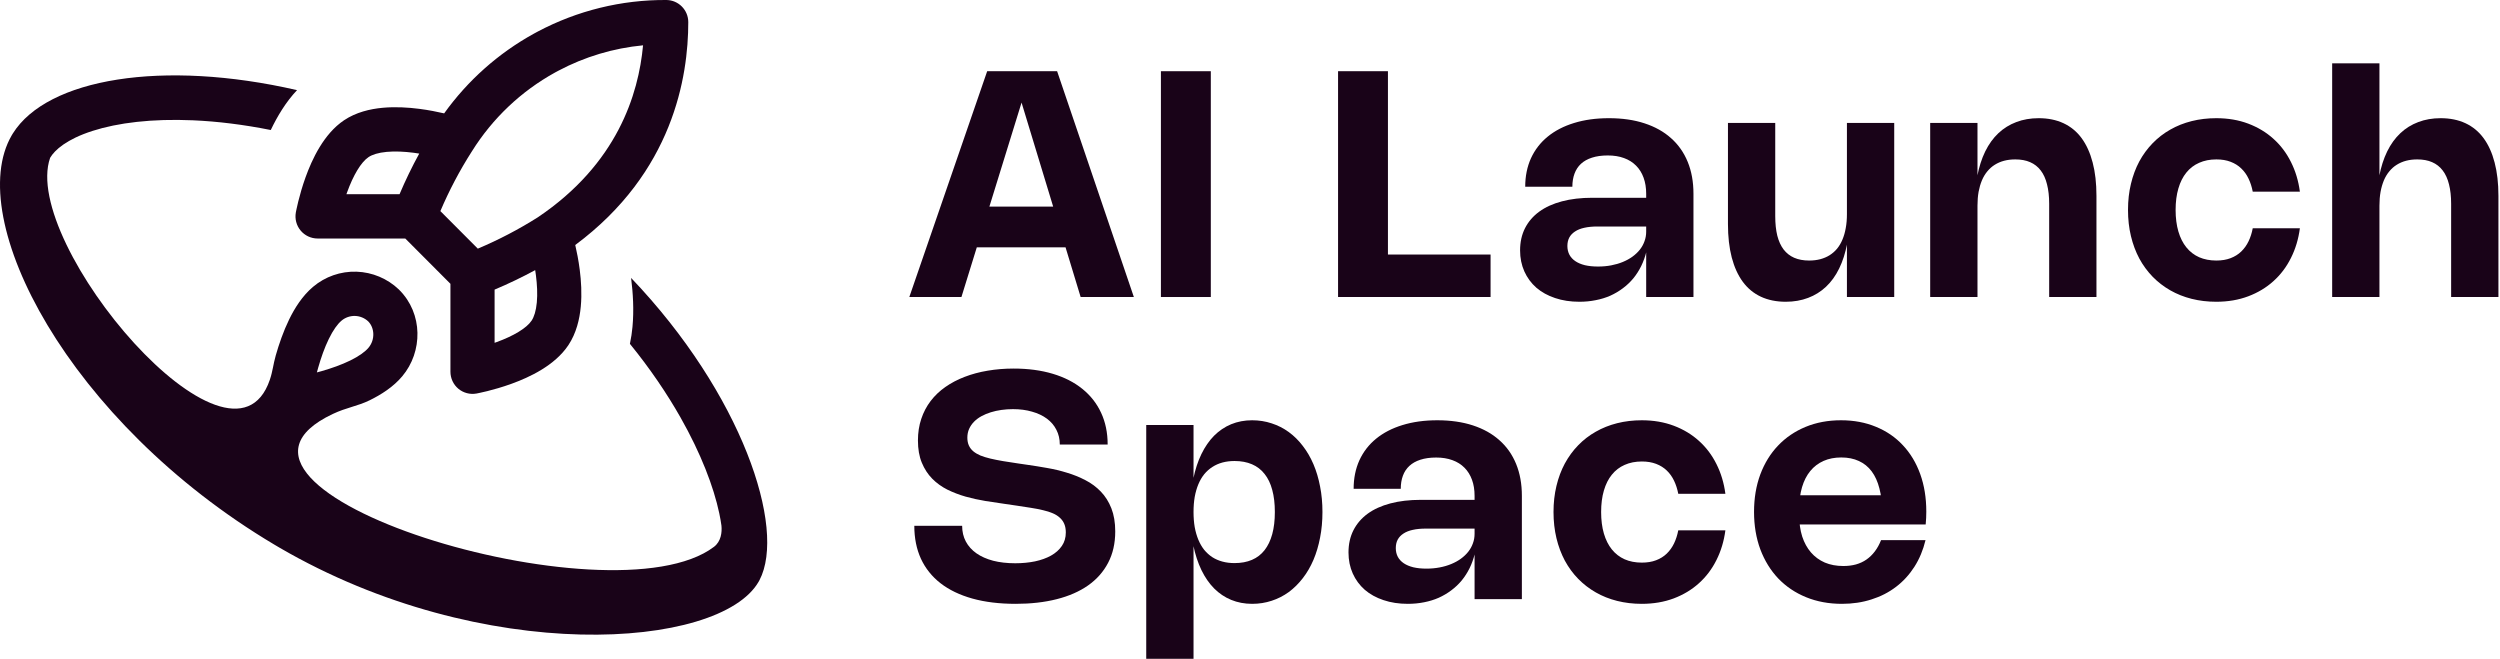
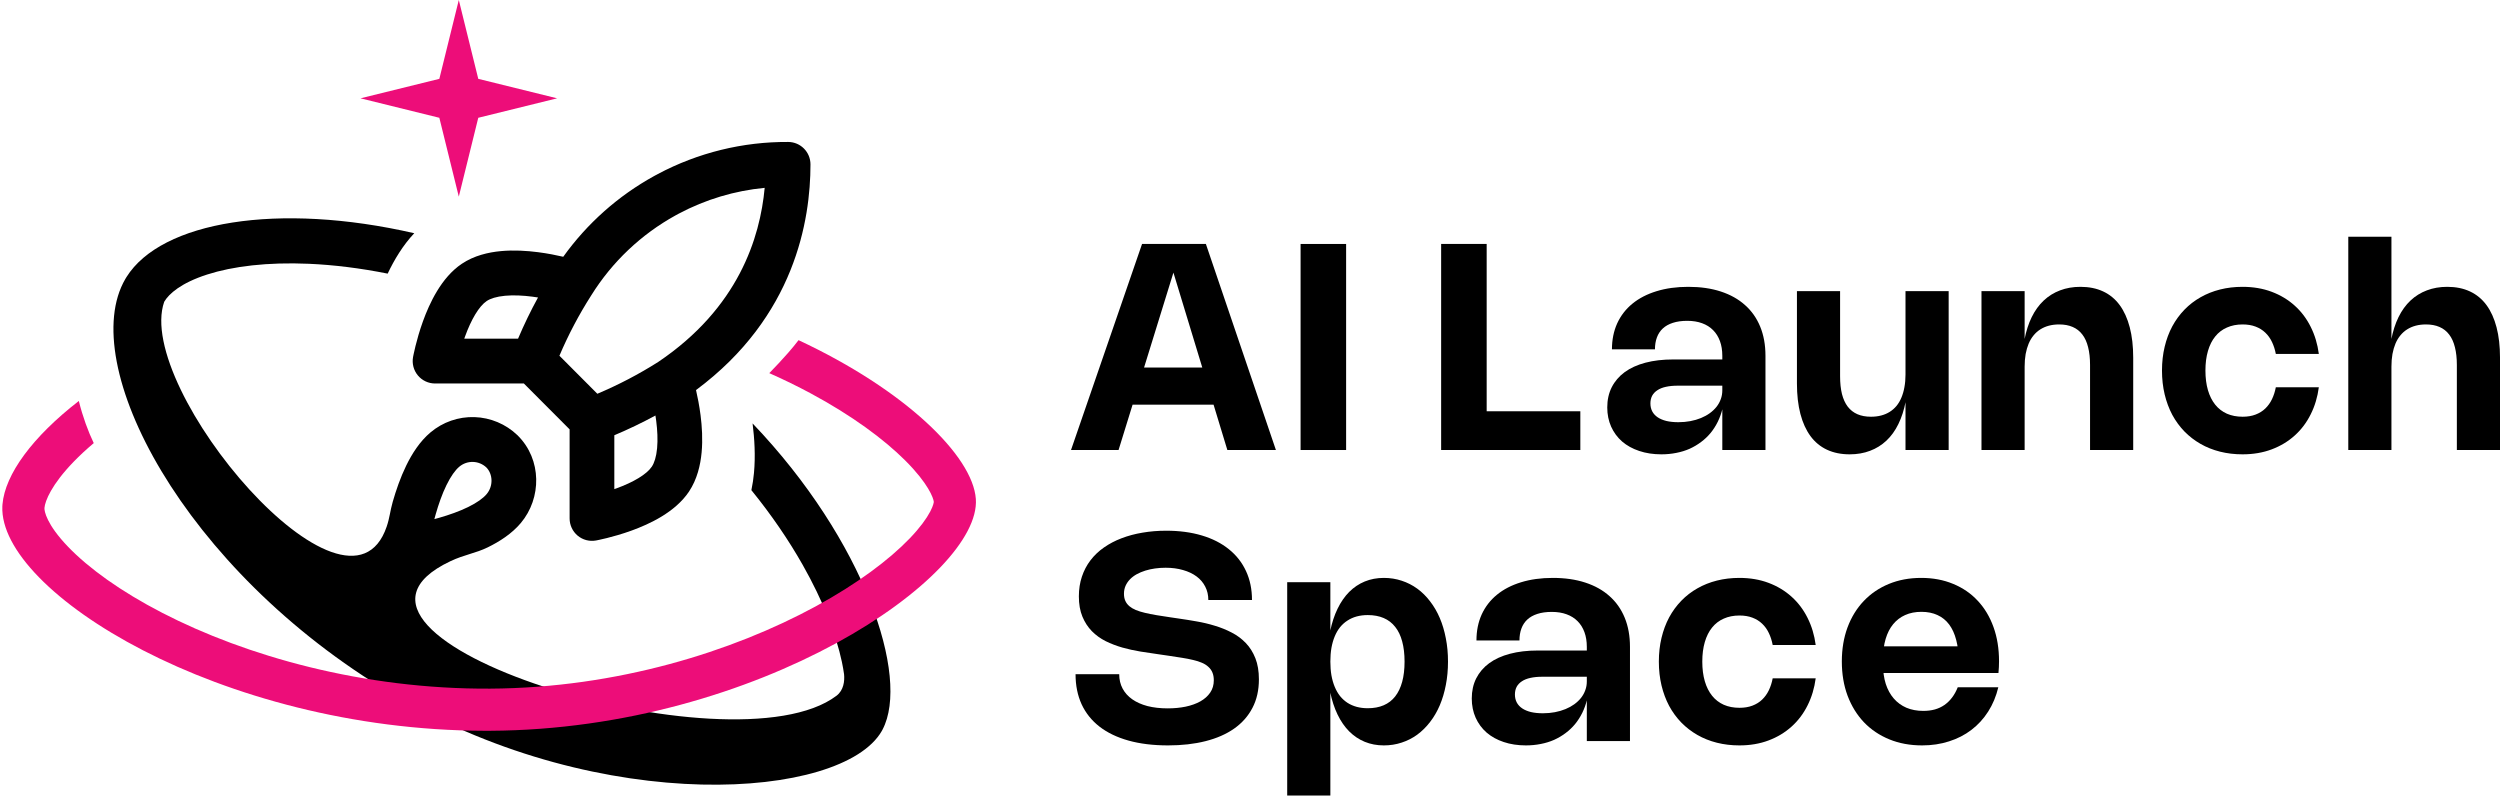
- <svg xmlns="http://www.w3.org/2000/svg" width="148" height="39" viewBox="0 0 148 39" fill="none">
-   <path d="M56.917 17.583H53.832L58.441 4.216H62.581L67.124 17.583H63.974L60.203 5.174H60.754L56.917 17.583ZM56.543 14.643V12.232H64.75V14.643H56.543Z" fill="#190318" />
-   <path d="M71.68 4.216V17.583H68.726V4.216H71.68Z" fill="#190318" />
-   <path d="M79.213 4.216H82.166V15.302L81.942 15.069H88.242V17.583H79.213V4.216Z" fill="#190318" />
-   <path d="M90.293 11.054C90.293 10.431 90.407 9.868 90.634 9.367C90.865 8.865 91.194 8.44 91.621 8.091C92.051 7.739 92.571 7.469 93.182 7.282C93.796 7.092 94.484 6.997 95.248 6.997C96.036 6.997 96.739 7.098 97.355 7.301C97.975 7.503 98.499 7.796 98.926 8.179C99.356 8.56 99.685 9.027 99.912 9.582C100.139 10.136 100.253 10.766 100.253 11.47V17.583H97.454V14.891H97.468C97.393 15.197 97.29 15.483 97.159 15.751C97.028 16.016 96.873 16.259 96.692 16.48C96.511 16.698 96.305 16.893 96.075 17.064C95.847 17.236 95.6 17.382 95.332 17.504C95.064 17.622 94.775 17.711 94.467 17.77C94.159 17.833 93.836 17.864 93.499 17.864C92.973 17.864 92.493 17.791 92.06 17.644C91.63 17.501 91.261 17.297 90.952 17.032C90.647 16.764 90.41 16.443 90.242 16.069C90.074 15.692 89.989 15.276 89.989 14.821C89.989 14.332 90.086 13.896 90.279 13.512C90.475 13.126 90.756 12.799 91.121 12.531C91.488 12.263 91.937 12.059 92.467 11.919C92.996 11.778 93.598 11.708 94.271 11.708H97.524V13.409H94.561C94.271 13.409 94.015 13.434 93.794 13.484C93.576 13.531 93.392 13.604 93.242 13.704C93.093 13.801 92.979 13.921 92.901 14.064C92.826 14.207 92.789 14.374 92.789 14.564C92.789 14.757 92.83 14.93 92.911 15.083C92.992 15.232 93.108 15.358 93.261 15.461C93.414 15.564 93.602 15.644 93.827 15.7C94.054 15.753 94.313 15.779 94.603 15.779C94.877 15.779 95.137 15.756 95.383 15.709C95.629 15.662 95.858 15.595 96.07 15.508C96.282 15.421 96.472 15.316 96.64 15.195C96.812 15.07 96.958 14.932 97.08 14.779C97.201 14.623 97.293 14.457 97.355 14.279C97.421 14.101 97.454 13.913 97.454 13.713V11.47C97.454 11.115 97.402 10.797 97.299 10.516C97.197 10.236 97.049 9.999 96.855 9.806C96.662 9.61 96.424 9.46 96.14 9.357C95.86 9.254 95.54 9.203 95.182 9.203C94.821 9.203 94.507 9.247 94.243 9.334C93.981 9.418 93.764 9.54 93.593 9.698C93.422 9.857 93.294 10.052 93.21 10.283C93.126 10.51 93.084 10.767 93.084 11.054H90.293Z" fill="#190318" />
-   <path d="M109.338 12.685V7.277H112.138V17.583H109.338V14.433L109.352 14.419C109.246 14.977 109.087 15.471 108.876 15.901C108.667 16.328 108.408 16.686 108.1 16.976C107.791 17.265 107.438 17.485 107.039 17.635C106.64 17.787 106.199 17.864 105.716 17.864C105.161 17.864 104.671 17.764 104.244 17.565C103.817 17.365 103.46 17.071 103.173 16.681C102.887 16.292 102.669 15.812 102.519 15.242C102.37 14.668 102.295 14.009 102.295 13.265V7.277H105.094V12.797C105.094 13.237 105.135 13.621 105.216 13.952C105.3 14.279 105.425 14.552 105.59 14.77C105.758 14.988 105.967 15.151 106.216 15.26C106.469 15.369 106.763 15.424 107.1 15.424C107.336 15.424 107.556 15.398 107.759 15.345C107.961 15.291 108.145 15.214 108.31 15.111C108.478 15.005 108.626 14.876 108.754 14.723C108.882 14.567 108.988 14.388 109.072 14.185C109.159 13.98 109.225 13.752 109.268 13.503C109.315 13.254 109.338 12.981 109.338 12.685Z" fill="#190318" />
-   <path d="M117.067 12.176V17.583H114.267V7.277H117.067V10.428L117.053 10.442C117.159 9.884 117.316 9.392 117.525 8.965C117.737 8.535 117.997 8.175 118.305 7.885C118.614 7.595 118.968 7.376 119.366 7.226C119.765 7.073 120.206 6.997 120.689 6.997C121.244 6.997 121.734 7.097 122.161 7.296C122.588 7.496 122.945 7.79 123.232 8.179C123.518 8.569 123.736 9.05 123.886 9.624C124.036 10.194 124.11 10.851 124.11 11.596V17.583H121.311V12.063C121.311 11.624 121.269 11.241 121.184 10.914C121.103 10.583 120.979 10.309 120.811 10.091C120.645 9.873 120.437 9.709 120.184 9.6C119.935 9.491 119.642 9.437 119.306 9.437C119.069 9.437 118.849 9.463 118.647 9.516C118.444 9.569 118.259 9.649 118.09 9.755C117.925 9.857 117.779 9.987 117.651 10.143C117.523 10.295 117.416 10.474 117.329 10.68C117.244 10.883 117.179 11.108 117.132 11.358C117.089 11.607 117.067 11.88 117.067 12.176Z" fill="#190318" />
-   <path d="M128.796 12.428C128.796 12.905 128.851 13.33 128.96 13.704C129.069 14.075 129.226 14.388 129.432 14.643C129.637 14.899 129.89 15.094 130.189 15.228C130.488 15.358 130.828 15.424 131.208 15.424C131.526 15.424 131.806 15.377 132.049 15.284C132.295 15.19 132.506 15.059 132.68 14.891C132.858 14.72 133.003 14.517 133.115 14.284C133.227 14.05 133.31 13.793 133.362 13.512H136.153C136.069 14.151 135.893 14.737 135.625 15.27C135.36 15.803 135.014 16.261 134.587 16.644C134.163 17.027 133.666 17.326 133.096 17.541C132.526 17.756 131.895 17.864 131.203 17.864C130.689 17.864 130.203 17.806 129.745 17.691C129.287 17.576 128.865 17.407 128.478 17.186C128.092 16.965 127.745 16.697 127.436 16.382C127.128 16.064 126.864 15.704 126.646 15.302C126.431 14.897 126.266 14.455 126.151 13.975C126.035 13.492 125.978 12.976 125.978 12.428C125.978 11.88 126.035 11.366 126.151 10.886C126.266 10.403 126.431 9.96 126.646 9.558C126.864 9.156 127.128 8.796 127.436 8.479C127.745 8.161 128.092 7.893 128.478 7.675C128.865 7.453 129.287 7.285 129.745 7.17C130.203 7.055 130.689 6.997 131.203 6.997C131.895 6.997 132.526 7.104 133.096 7.319C133.666 7.535 134.163 7.834 134.587 8.217C135.014 8.6 135.36 9.058 135.625 9.591C135.893 10.124 136.069 10.71 136.153 11.348H133.362C133.31 11.068 133.227 10.811 133.115 10.577C133.003 10.34 132.858 10.138 132.68 9.97C132.506 9.801 132.295 9.67 132.049 9.577C131.806 9.483 131.526 9.437 131.208 9.437C130.828 9.437 130.488 9.504 130.189 9.638C129.89 9.769 129.637 9.962 129.432 10.217C129.226 10.47 129.069 10.783 128.96 11.157C128.851 11.527 128.796 11.951 128.796 12.428Z" fill="#190318" />
-   <path d="M140.863 12.176V17.583H138.064V3.749H140.863V10.428L140.849 10.442C140.955 9.884 141.113 9.392 141.321 8.965C141.533 8.535 141.793 8.175 142.102 7.885C142.41 7.595 142.764 7.376 143.163 7.226C143.562 7.073 144.003 6.997 144.486 6.997C145.04 6.997 145.531 7.097 145.958 7.296C146.385 7.496 146.741 7.79 147.028 8.179C147.315 8.569 147.533 9.05 147.682 9.624C147.832 10.194 147.907 10.851 147.907 11.596V17.583H145.107V12.063C145.107 11.624 145.065 11.241 144.981 10.914C144.9 10.583 144.775 10.309 144.607 10.091C144.442 9.873 144.233 9.709 143.981 9.6C143.731 9.491 143.439 9.437 143.102 9.437C142.865 9.437 142.646 9.463 142.443 9.516C142.241 9.569 142.055 9.649 141.887 9.755C141.722 9.857 141.575 9.987 141.448 10.143C141.32 10.295 141.212 10.474 141.125 10.68C141.041 10.883 140.975 11.108 140.929 11.358C140.885 11.607 140.863 11.88 140.863 12.176Z" fill="#190318" />
-   <path d="M60.006 21.819C60.863 21.819 61.634 21.922 62.32 22.127C63.008 22.333 63.593 22.631 64.073 23.02C64.555 23.407 64.926 23.878 65.185 24.436C65.444 24.991 65.573 25.617 65.573 26.315H62.74C62.74 25.994 62.673 25.704 62.539 25.446C62.409 25.187 62.222 24.968 61.979 24.787C61.736 24.606 61.443 24.467 61.1 24.371C60.76 24.271 60.383 24.221 59.969 24.221C59.735 24.221 59.506 24.237 59.282 24.268C59.06 24.299 58.85 24.346 58.651 24.408C58.451 24.471 58.266 24.548 58.095 24.642C57.926 24.735 57.782 24.845 57.66 24.969C57.538 25.094 57.442 25.235 57.37 25.394C57.302 25.55 57.267 25.722 57.267 25.909C57.267 26.086 57.297 26.24 57.356 26.371C57.415 26.502 57.501 26.616 57.613 26.712C57.728 26.809 57.87 26.893 58.038 26.965C58.207 27.033 58.403 27.094 58.627 27.147C58.852 27.2 59.101 27.25 59.375 27.297C59.65 27.343 59.95 27.39 60.277 27.437L60.819 27.516C61.193 27.569 61.581 27.632 61.983 27.703C62.385 27.772 62.778 27.865 63.161 27.984C63.547 28.099 63.914 28.247 64.259 28.428C64.605 28.605 64.909 28.831 65.171 29.105C65.433 29.377 65.64 29.705 65.793 30.092C65.945 30.478 66.022 30.934 66.022 31.461C66.022 32.165 65.881 32.784 65.601 33.317C65.323 33.849 64.928 34.297 64.414 34.658C63.903 35.016 63.284 35.287 62.558 35.471C61.832 35.655 61.022 35.747 60.128 35.747C59.165 35.747 58.31 35.643 57.562 35.434C56.817 35.225 56.189 34.923 55.678 34.527C55.17 34.131 54.784 33.648 54.519 33.078C54.257 32.505 54.127 31.855 54.127 31.129H56.959C56.959 31.475 57.032 31.785 57.178 32.059C57.325 32.334 57.534 32.566 57.805 32.756C58.076 32.946 58.405 33.092 58.791 33.195C59.181 33.295 59.618 33.345 60.104 33.345C60.522 33.345 60.911 33.307 61.273 33.233C61.637 33.155 61.954 33.041 62.222 32.891C62.493 32.739 62.706 32.548 62.862 32.321C63.018 32.094 63.096 31.827 63.096 31.522C63.096 31.329 63.066 31.162 63.007 31.022C62.948 30.878 62.86 30.755 62.745 30.652C62.633 30.547 62.493 30.458 62.325 30.386C62.159 30.314 61.968 30.254 61.75 30.204C61.535 30.151 61.296 30.104 61.035 30.064C60.773 30.02 60.489 29.976 60.184 29.933L59.478 29.83C59.11 29.78 58.727 29.722 58.328 29.657C57.933 29.591 57.545 29.506 57.164 29.4C56.784 29.291 56.423 29.152 56.08 28.984C55.741 28.813 55.441 28.596 55.183 28.334C54.927 28.073 54.723 27.758 54.571 27.39C54.418 27.023 54.342 26.585 54.342 26.077C54.342 25.616 54.407 25.19 54.538 24.801C54.669 24.408 54.854 24.055 55.094 23.74C55.337 23.422 55.628 23.145 55.968 22.908C56.311 22.668 56.691 22.469 57.108 22.31C57.529 22.148 57.982 22.026 58.468 21.945C58.958 21.861 59.47 21.819 60.006 21.819Z" fill="#190318" />
-   <path d="M70.657 25.161V28.339L70.643 28.348C70.755 27.8 70.915 27.311 71.124 26.881C71.333 26.451 71.584 26.088 71.877 25.792C72.173 25.496 72.509 25.27 72.886 25.114C73.266 24.958 73.679 24.88 74.125 24.88C74.533 24.88 74.919 24.941 75.284 25.063C75.649 25.181 75.985 25.352 76.294 25.577C76.602 25.801 76.879 26.075 77.126 26.399C77.375 26.72 77.585 27.082 77.757 27.484C77.928 27.886 78.059 28.325 78.149 28.802C78.243 29.275 78.289 29.779 78.289 30.311C78.289 30.844 78.243 31.349 78.149 31.826C78.059 32.299 77.928 32.739 77.757 33.144C77.585 33.546 77.375 33.907 77.126 34.228C76.879 34.549 76.602 34.823 76.294 35.051C75.985 35.275 75.649 35.446 75.284 35.565C74.919 35.686 74.533 35.747 74.125 35.747C73.679 35.747 73.266 35.669 72.886 35.513C72.509 35.358 72.173 35.132 71.877 34.836C71.584 34.54 71.333 34.177 71.124 33.747C70.915 33.313 70.755 32.823 70.643 32.274L70.657 32.288V39H67.857V25.161H70.657ZM70.657 30.311C70.657 30.632 70.68 30.93 70.727 31.204C70.777 31.478 70.849 31.727 70.942 31.952C71.035 32.176 71.151 32.376 71.288 32.55C71.428 32.721 71.589 32.866 71.769 32.985C71.95 33.1 72.149 33.187 72.368 33.246C72.589 33.306 72.827 33.335 73.083 33.335C73.475 33.335 73.82 33.271 74.116 33.144C74.415 33.016 74.664 32.824 74.863 32.569C75.063 32.313 75.214 31.997 75.317 31.62C75.42 31.243 75.471 30.807 75.471 30.311C75.471 29.816 75.42 29.38 75.317 29.003C75.217 28.626 75.066 28.311 74.863 28.058C74.664 27.803 74.415 27.611 74.116 27.484C73.82 27.356 73.475 27.292 73.083 27.292C72.827 27.292 72.589 27.322 72.368 27.381C72.149 27.44 71.95 27.529 71.769 27.647C71.589 27.762 71.428 27.906 71.288 28.077C71.151 28.249 71.035 28.446 70.942 28.671C70.849 28.895 70.777 29.144 70.727 29.419C70.68 29.693 70.657 29.99 70.657 30.311Z" fill="#190318" />
-   <path d="M80.135 28.937C80.135 28.314 80.249 27.752 80.476 27.25C80.707 26.748 81.035 26.323 81.462 25.974C81.892 25.622 82.413 25.352 83.023 25.165C83.637 24.975 84.326 24.88 85.089 24.88C85.877 24.88 86.58 24.982 87.197 25.184C87.817 25.387 88.341 25.68 88.767 26.063C89.198 26.443 89.526 26.91 89.754 27.465C89.981 28.02 90.095 28.649 90.095 29.353V35.467H87.295V32.774H87.309C87.234 33.08 87.132 33.366 87.001 33.634C86.87 33.899 86.714 34.142 86.533 34.364C86.353 34.582 86.147 34.776 85.916 34.948C85.689 35.119 85.441 35.266 85.173 35.387C84.905 35.505 84.617 35.594 84.309 35.654C84 35.716 83.678 35.747 83.341 35.747C82.815 35.747 82.335 35.674 81.902 35.527C81.472 35.384 81.102 35.18 80.794 34.915C80.489 34.647 80.252 34.326 80.084 33.952C79.915 33.575 79.831 33.159 79.831 32.704C79.831 32.215 79.928 31.779 80.121 31.396C80.317 31.009 80.598 30.682 80.962 30.414C81.33 30.146 81.778 29.942 82.308 29.802C82.838 29.662 83.439 29.591 84.112 29.591H87.365V31.293H84.402C84.112 31.293 83.857 31.318 83.636 31.368C83.418 31.414 83.234 31.488 83.084 31.587C82.934 31.684 82.821 31.804 82.743 31.947C82.668 32.09 82.631 32.257 82.631 32.447C82.631 32.64 82.671 32.813 82.752 32.966C82.833 33.116 82.95 33.242 83.103 33.345C83.255 33.447 83.444 33.527 83.668 33.583C83.896 33.636 84.154 33.663 84.444 33.663C84.718 33.663 84.979 33.639 85.225 33.592C85.471 33.546 85.7 33.479 85.912 33.391C86.124 33.304 86.314 33.2 86.482 33.078C86.653 32.954 86.8 32.815 86.921 32.662C87.043 32.507 87.135 32.34 87.197 32.162C87.263 31.985 87.295 31.796 87.295 31.597V29.353C87.295 28.998 87.244 28.68 87.141 28.4C87.038 28.119 86.89 27.883 86.697 27.689C86.504 27.493 86.265 27.343 85.982 27.241C85.701 27.138 85.382 27.086 85.024 27.086C84.662 27.086 84.349 27.13 84.084 27.217C83.823 27.301 83.606 27.423 83.435 27.582C83.263 27.741 83.135 27.935 83.051 28.166C82.967 28.393 82.925 28.651 82.925 28.937H80.135Z" fill="#190318" />
-   <path d="M94.787 30.311C94.787 30.788 94.841 31.213 94.95 31.587C95.059 31.958 95.216 32.271 95.422 32.527C95.628 32.782 95.88 32.977 96.179 33.111C96.478 33.242 96.818 33.307 97.198 33.307C97.516 33.307 97.796 33.261 98.04 33.167C98.286 33.074 98.496 32.943 98.671 32.774C98.848 32.603 98.993 32.401 99.105 32.167C99.217 31.933 99.3 31.676 99.353 31.396H102.143C102.059 32.034 101.883 32.62 101.615 33.153C101.35 33.686 101.004 34.144 100.577 34.527C100.154 34.91 99.657 35.209 99.087 35.425C98.516 35.639 97.885 35.747 97.194 35.747C96.68 35.747 96.193 35.689 95.735 35.574C95.277 35.459 94.855 35.291 94.469 35.069C94.082 34.848 93.735 34.58 93.427 34.265C93.118 33.948 92.855 33.588 92.637 33.186C92.422 32.781 92.256 32.338 92.141 31.858C92.026 31.375 91.968 30.86 91.968 30.311C91.968 29.763 92.026 29.249 92.141 28.769C92.256 28.286 92.422 27.843 92.637 27.442C92.855 27.04 93.118 26.68 93.427 26.362C93.735 26.044 94.082 25.776 94.469 25.558C94.855 25.337 95.277 25.169 95.735 25.053C96.193 24.938 96.68 24.88 97.194 24.88C97.885 24.88 98.516 24.988 99.087 25.203C99.657 25.418 100.154 25.717 100.577 26.1C101.004 26.483 101.35 26.942 101.615 27.474C101.883 28.007 102.059 28.593 102.143 29.232H99.353C99.3 28.951 99.217 28.694 99.105 28.46C98.993 28.224 98.848 28.021 98.671 27.853C98.496 27.685 98.286 27.554 98.04 27.46C97.796 27.367 97.516 27.32 97.198 27.32C96.818 27.32 96.478 27.387 96.179 27.521C95.88 27.652 95.628 27.845 95.422 28.101C95.216 28.353 95.059 28.666 94.95 29.04C94.841 29.411 94.787 29.835 94.787 30.311Z" fill="#190318" />
-   <path d="M106.513 30.498C106.513 30.966 106.572 31.386 106.69 31.76C106.812 32.131 106.985 32.446 107.209 32.704C107.433 32.963 107.706 33.162 108.027 33.303C108.351 33.44 108.717 33.508 109.125 33.508C109.396 33.508 109.646 33.477 109.873 33.415C110.104 33.349 110.311 33.253 110.495 33.125C110.682 32.994 110.847 32.834 110.99 32.644C111.137 32.45 111.26 32.228 111.359 31.975H113.991C113.85 32.561 113.631 33.088 113.332 33.555C113.033 34.022 112.67 34.418 112.243 34.742C111.819 35.066 111.336 35.314 110.794 35.485C110.255 35.66 109.672 35.747 109.046 35.747C108.267 35.747 107.558 35.616 106.919 35.354C106.28 35.093 105.732 34.723 105.274 34.247C104.819 33.767 104.465 33.194 104.213 32.527C103.964 31.857 103.839 31.115 103.839 30.302C103.839 29.495 103.962 28.758 104.208 28.091C104.458 27.424 104.808 26.854 105.26 26.381C105.712 25.904 106.254 25.535 106.886 25.273C107.519 25.011 108.22 24.88 108.99 24.88C109.75 24.88 110.44 25.01 111.06 25.268C111.683 25.524 112.215 25.888 112.654 26.362C113.096 26.832 113.438 27.401 113.678 28.068C113.917 28.732 114.037 29.472 114.037 30.288C114.037 30.413 114.034 30.539 114.028 30.666C114.022 30.791 114.012 30.919 114 31.05H105.573V29.32H112.523L111.387 31.022C111.4 30.9 111.408 30.78 111.411 30.662C111.417 30.54 111.42 30.422 111.42 30.307C111.42 29.777 111.367 29.313 111.261 28.914C111.158 28.512 111.006 28.175 110.803 27.904C110.601 27.633 110.348 27.429 110.046 27.292C109.747 27.152 109.399 27.082 109.004 27.082C108.611 27.082 108.261 27.15 107.952 27.287C107.644 27.424 107.382 27.624 107.167 27.886C106.955 28.144 106.793 28.462 106.681 28.839C106.569 29.216 106.513 29.643 106.513 30.12V30.498Z" fill="#190318" />
-   <path fill-rule="evenodd" clip-rule="evenodd" d="M0.763 7.898C2.8 4.646 9.628 3.506 17.585 5.336C16.921 6.039 16.414 6.891 16.03 7.697C14.416 7.374 12.87 7.185 11.429 7.122C9.004 7.016 6.978 7.268 5.479 7.749C3.943 8.243 3.236 8.883 2.97 9.339C2.969 9.341 2.968 9.343 2.967 9.344C1.193 14.411 13.703 29.174 15.974 22.483C16.148 21.969 16.173 21.573 16.325 21.04C16.517 20.368 16.775 19.616 17.115 18.917C17.448 18.233 17.904 17.509 18.533 16.98C19.25 16.374 20.165 16.055 21.102 16.084C22.039 16.114 22.934 16.489 23.613 17.138C23.618 17.143 23.623 17.149 23.628 17.154C25.054 18.566 25.033 20.826 23.814 22.275C23.286 22.906 22.564 23.363 21.882 23.697C21.163 24.049 20.518 24.12 19.702 24.506C10.23 28.985 36.193 36.97 42.267 32.373C42.688 32.053 42.75 31.512 42.709 31.113C42.678 30.893 42.637 30.653 42.582 30.392C42.248 28.815 41.498 26.85 40.286 24.713C39.476 23.285 38.476 21.811 37.291 20.355C37.364 20.014 37.413 19.676 37.443 19.351C37.536 18.348 37.473 17.333 37.361 16.453C43.914 23.312 46.572 31.269 44.962 34.345L44.909 34.441C42.603 38.444 28.597 39.443 16.532 32.413L16.246 32.244C4.021 24.973 -2.176 12.935 0.694 8.012L0.763 7.898ZM21.021 18.704C20.727 18.695 20.44 18.795 20.215 18.985L20.214 18.987C19.983 19.181 19.722 19.538 19.464 20.068C19.213 20.582 19.005 21.177 18.838 21.761C18.811 21.858 18.785 21.953 18.76 22.047C18.854 22.022 18.949 21.996 19.046 21.969C19.628 21.802 20.221 21.593 20.734 21.342C21.262 21.083 21.618 20.821 21.812 20.59L21.815 20.586C22.219 20.107 22.177 19.409 21.799 19.026C21.587 18.828 21.311 18.713 21.021 18.704Z" fill="#190318" />
-   <path fill-rule="evenodd" clip-rule="evenodd" d="M39.447 0C40.166 0.005 40.746 0.59 40.746 1.311C40.746 4.557 39.84 10.207 34.055 14.504C34.148 14.905 34.249 15.412 34.32 15.967C34.405 16.627 34.453 17.39 34.383 18.145C34.314 18.888 34.122 19.72 33.647 20.435L33.646 20.436C32.836 21.65 31.323 22.341 30.295 22.715C29.737 22.918 29.222 23.061 28.848 23.155C28.66 23.201 28.505 23.236 28.394 23.259C28.339 23.271 28.295 23.28 28.263 23.286C28.247 23.289 28.234 23.292 28.225 23.294C28.22 23.294 28.216 23.295 28.213 23.296L28.209 23.297L28.207 23.297C27.826 23.366 27.433 23.262 27.135 23.014C26.838 22.765 26.666 22.396 26.666 22.007V16.801L23.992 14.12H18.8C18.413 14.119 18.045 13.947 17.797 13.649C17.548 13.351 17.445 12.957 17.514 12.575L17.515 12.568C17.516 12.565 17.517 12.561 17.517 12.556C17.519 12.547 17.522 12.534 17.525 12.518C17.531 12.486 17.54 12.442 17.552 12.387C17.575 12.276 17.61 12.12 17.656 11.932C17.749 11.556 17.892 11.04 18.094 10.48C18.467 9.45 19.157 7.932 20.367 7.12L20.369 7.119C21.081 6.643 21.91 6.45 22.652 6.381C23.404 6.311 24.166 6.359 24.823 6.444C25.383 6.516 25.893 6.619 26.294 6.712C27.688 4.767 29.5 3.154 31.601 1.995L31.827 1.873C34.172 0.628 36.79 -0.016 39.447 0ZM31.683 15.991C30.901 16.415 30.099 16.8 29.28 17.145V20.294C29.321 20.28 29.362 20.266 29.403 20.251C30.39 19.892 31.17 19.433 31.473 18.979C31.616 18.762 31.733 18.41 31.78 17.902C31.826 17.405 31.797 16.847 31.727 16.302C31.714 16.197 31.698 16.093 31.683 15.991ZM38.069 2.683C36.317 2.85 34.611 3.361 33.05 4.19L32.86 4.292C30.848 5.402 29.152 7.01 27.935 8.962C27.932 8.966 27.93 8.97 27.927 8.974C27.211 10.095 26.591 11.273 26.07 12.497L28.287 14.72C29.522 14.199 30.713 13.577 31.846 12.86C36.533 9.701 37.8 5.598 38.069 2.683ZM24.489 9.044C23.946 8.974 23.39 8.945 22.894 8.991C22.387 9.038 22.036 9.155 21.82 9.299C21.368 9.602 20.91 10.385 20.552 11.374C20.537 11.416 20.523 11.457 20.508 11.498H23.653C24.001 10.677 24.39 9.874 24.819 9.092C24.712 9.075 24.601 9.058 24.489 9.044Z" fill="#190318" />
+ <svg xmlns="http://www.w3.org/2000/svg" width="534" height="170" viewBox="0 0 534 170" fill="none">
+   <path d="M238.925 96.122H228.769L243.942 52.111H257.576L272.534 96.122H262.162L249.743 55.266H251.559L238.925 96.122ZM237.694 86.443V78.502H264.716V86.443H237.694Z" fill="black" />
+   <path d="M287.531 52.111V96.122H277.805V52.111H287.531Z" fill="black" />
+   <path d="M307.828 52.111H317.553V88.612L316.815 87.843H337.559V96.122H307.828V52.111Z" fill="black" />
+   <path d="M344.311 74.624C344.311 72.573 344.685 70.721 345.434 69.069C346.193 67.417 347.276 66.017 348.681 64.868C350.097 63.709 351.81 62.821 353.821 62.206C355.842 61.58 358.109 61.267 360.623 61.267C363.218 61.267 365.532 61.6 367.563 62.267C369.604 62.934 371.328 63.898 372.733 65.16C374.149 66.412 375.231 67.951 375.98 69.777C376.729 71.603 377.104 73.675 377.104 75.994V96.122H367.886V87.258H367.932C367.686 88.264 367.347 89.207 366.916 90.09C366.486 90.962 365.973 91.762 365.378 92.49C364.783 93.209 364.106 93.85 363.346 94.414C362.597 94.978 361.782 95.46 360.9 95.861C360.017 96.25 359.068 96.543 358.053 96.738C357.037 96.943 355.975 97.045 354.867 97.045C353.133 97.045 351.554 96.804 350.128 96.322C348.712 95.85 347.496 95.178 346.481 94.306C345.475 93.424 344.695 92.367 344.141 91.136C343.587 89.895 343.31 88.525 343.31 87.027C343.31 85.417 343.629 83.981 344.265 82.719C344.911 81.447 345.834 80.369 347.035 79.487C348.245 78.605 349.722 77.933 351.466 77.471C353.21 77.01 355.19 76.779 357.406 76.779H368.117V82.38H358.36C357.406 82.38 356.565 82.462 355.837 82.626C355.119 82.78 354.513 83.021 354.021 83.35C353.528 83.668 353.154 84.063 352.898 84.534C352.651 85.006 352.528 85.555 352.528 86.181C352.528 86.817 352.662 87.386 352.928 87.889C353.195 88.382 353.58 88.797 354.082 89.136C354.585 89.474 355.206 89.736 355.944 89.921C356.693 90.095 357.545 90.182 358.499 90.182C359.402 90.182 360.258 90.105 361.069 89.951C361.879 89.797 362.633 89.577 363.331 89.29C364.029 89.002 364.654 88.659 365.208 88.258C365.773 87.848 366.255 87.392 366.655 86.889C367.055 86.376 367.358 85.827 367.563 85.242C367.778 84.658 367.886 84.037 367.886 83.38V75.994C367.886 74.824 367.717 73.778 367.378 72.855C367.04 71.931 366.552 71.152 365.916 70.516C365.28 69.869 364.495 69.377 363.562 69.038C362.638 68.7 361.587 68.53 360.407 68.53C359.217 68.53 358.186 68.674 357.314 68.961C356.452 69.238 355.739 69.638 355.175 70.162C354.611 70.685 354.19 71.326 353.913 72.085C353.636 72.834 353.498 73.68 353.498 74.624H344.311Z" fill="black" />
+   <path d="M407.016 79.995V62.19H416.234V96.122H407.016V85.75L407.062 85.704C406.713 87.54 406.19 89.166 405.493 90.582C404.805 91.988 403.954 93.168 402.938 94.122C401.922 95.076 400.758 95.799 399.445 96.291C398.132 96.794 396.68 97.045 395.09 97.045C393.264 97.045 391.648 96.717 390.243 96.061C388.837 95.404 387.662 94.434 386.719 93.152C385.775 91.87 385.057 90.29 384.564 88.412C384.072 86.525 383.826 84.355 383.826 81.903V62.19H393.043V80.364C393.043 81.811 393.177 83.078 393.443 84.165C393.72 85.242 394.131 86.14 394.674 86.858C395.228 87.576 395.916 88.115 396.737 88.474C397.568 88.833 398.537 89.013 399.645 89.013C400.425 89.013 401.148 88.925 401.815 88.751C402.482 88.577 403.087 88.32 403.631 87.981C404.185 87.633 404.672 87.207 405.093 86.704C405.513 86.191 405.862 85.601 406.139 84.935C406.426 84.257 406.642 83.509 406.785 82.688C406.939 81.867 407.016 80.969 407.016 79.995Z" fill="black" />
+   <path d="M432.462 78.317V96.122H423.244V62.19H432.462V72.562L432.416 72.608C432.765 70.772 433.283 69.151 433.97 67.746C434.668 66.33 435.524 65.145 436.54 64.191C437.556 63.237 438.72 62.514 440.033 62.021C441.346 61.518 442.798 61.267 444.388 61.267C446.214 61.267 447.83 61.595 449.235 62.252C450.641 62.908 451.816 63.878 452.759 65.16C453.703 66.443 454.421 68.028 454.914 69.915C455.406 71.793 455.653 73.957 455.653 76.409V96.122H446.435V77.948C446.435 76.502 446.296 75.24 446.019 74.163C445.753 73.075 445.342 72.172 444.788 71.454C444.244 70.736 443.557 70.198 442.726 69.838C441.905 69.479 440.941 69.3 439.833 69.3C439.053 69.3 438.33 69.387 437.663 69.561C436.996 69.736 436.386 69.998 435.832 70.346C435.288 70.685 434.806 71.111 434.386 71.624C433.965 72.126 433.611 72.716 433.324 73.393C433.047 74.06 432.831 74.804 432.677 75.624C432.534 76.445 432.462 77.343 432.462 78.317Z" fill="black" />
+   <path d="M471.08 79.148C471.08 80.718 471.26 82.118 471.619 83.35C471.978 84.57 472.496 85.601 473.173 86.443C473.85 87.284 474.681 87.925 475.666 88.366C476.651 88.797 477.769 89.013 479.021 89.013C480.067 89.013 480.991 88.859 481.791 88.551C482.601 88.243 483.294 87.812 483.868 87.258C484.453 86.694 484.93 86.027 485.299 85.258C485.669 84.488 485.941 83.642 486.115 82.719H495.302C495.025 84.822 494.445 86.75 493.563 88.505C492.691 90.259 491.552 91.767 490.147 93.029C488.752 94.291 487.115 95.276 485.238 95.984C483.36 96.691 481.283 97.045 479.006 97.045C477.313 97.045 475.712 96.856 474.204 96.476C472.696 96.096 471.306 95.542 470.034 94.814C468.762 94.086 467.618 93.203 466.602 92.167C465.587 91.121 464.72 89.936 464.002 88.612C463.294 87.279 462.75 85.822 462.371 84.242C461.991 82.652 461.801 80.954 461.801 79.148C461.801 77.343 461.991 75.65 462.371 74.07C462.75 72.48 463.294 71.023 464.002 69.7C464.72 68.376 465.587 67.192 466.602 66.145C467.618 65.099 468.762 64.216 470.034 63.498C471.306 62.77 472.696 62.216 474.204 61.836C475.712 61.457 477.313 61.267 479.006 61.267C481.283 61.267 483.36 61.621 485.238 62.329C487.115 63.037 488.752 64.022 490.147 65.283C491.552 66.545 492.691 68.053 493.563 69.808C494.445 71.562 495.025 73.491 495.302 75.594H486.115C485.941 74.671 485.669 73.824 485.299 73.055C484.93 72.275 484.453 71.608 483.868 71.054C483.294 70.5 482.601 70.069 481.791 69.761C480.991 69.454 480.067 69.3 479.021 69.3C477.769 69.3 476.651 69.52 475.666 69.962C474.681 70.392 473.85 71.028 473.173 71.87C472.496 72.701 471.978 73.732 471.619 74.963C471.26 76.184 471.08 77.579 471.08 79.148Z" fill="black" />
+   <path d="M510.811 78.317V96.122H501.594V50.572H510.811V72.562L510.765 72.608C511.114 70.772 511.632 69.151 512.319 67.746C513.017 66.33 513.874 65.145 514.889 64.191C515.905 63.237 517.069 62.514 518.382 62.021C519.696 61.518 521.147 61.267 522.737 61.267C524.563 61.267 526.179 61.595 527.585 62.252C528.99 62.908 530.165 63.878 531.109 65.16C532.053 66.443 532.771 68.028 533.263 69.915C533.756 71.793 534.002 73.957 534.002 76.409V96.122H524.784V77.948C524.784 76.502 524.645 75.24 524.368 74.163C524.102 73.075 523.691 72.172 523.137 71.454C522.594 70.736 521.906 70.198 521.075 69.838C520.255 69.479 519.29 69.3 518.182 69.3C517.403 69.3 516.679 69.387 516.013 69.561C515.346 69.736 514.735 69.998 514.181 70.346C513.638 70.685 513.155 71.111 512.735 71.624C512.314 72.126 511.96 72.716 511.673 73.393C511.396 74.06 511.181 74.804 511.027 75.624C510.883 76.445 510.811 77.343 510.811 78.317Z" fill="black" />
+   <path d="M249.097 113.36C251.918 113.36 254.457 113.699 256.714 114.376C258.981 115.053 260.905 116.033 262.485 117.315C264.075 118.587 265.296 120.141 266.147 121.978C266.999 123.804 267.425 125.866 267.425 128.164H258.099C258.099 127.107 257.879 126.153 257.438 125.302C257.007 124.45 256.391 123.727 255.591 123.132C254.791 122.537 253.826 122.08 252.698 121.762C251.58 121.434 250.338 121.27 248.974 121.27C248.204 121.27 247.45 121.321 246.712 121.424C245.983 121.526 245.291 121.68 244.634 121.885C243.978 122.091 243.367 122.347 242.803 122.655C242.249 122.963 241.772 123.322 241.372 123.732C240.972 124.142 240.654 124.609 240.418 125.132C240.192 125.645 240.079 126.21 240.079 126.825C240.079 127.41 240.177 127.918 240.372 128.349C240.567 128.78 240.849 129.154 241.218 129.472C241.598 129.79 242.064 130.067 242.618 130.303C243.172 130.529 243.819 130.729 244.557 130.903C245.296 131.078 246.117 131.242 247.019 131.396C247.922 131.549 248.912 131.703 249.989 131.857L251.775 132.119C253.006 132.293 254.283 132.498 255.606 132.734C256.93 132.96 258.222 133.268 259.484 133.658C260.756 134.037 261.962 134.525 263.1 135.12C264.239 135.704 265.239 136.448 266.101 137.351C266.963 138.243 267.645 139.326 268.148 140.598C268.651 141.87 268.902 143.373 268.902 145.107C268.902 147.425 268.44 149.462 267.517 151.216C266.604 152.97 265.301 154.442 263.608 155.633C261.926 156.812 259.889 157.705 257.499 158.31C255.109 158.915 252.441 159.218 249.497 159.218C246.327 159.218 243.511 158.874 241.049 158.187C238.597 157.5 236.53 156.505 234.847 155.202C233.175 153.899 231.903 152.309 231.031 150.431C230.169 148.544 229.738 146.405 229.738 144.014H239.064C239.064 145.153 239.305 146.174 239.787 147.076C240.269 147.979 240.956 148.744 241.849 149.369C242.741 149.995 243.824 150.477 245.096 150.816C246.378 151.144 247.82 151.308 249.42 151.308C250.795 151.308 252.077 151.185 253.267 150.939C254.468 150.683 255.509 150.308 256.391 149.816C257.284 149.313 257.986 148.687 258.499 147.938C259.012 147.189 259.269 146.312 259.269 145.307C259.269 144.671 259.171 144.122 258.976 143.66C258.781 143.188 258.494 142.783 258.115 142.445C257.745 142.096 257.284 141.803 256.73 141.567C256.186 141.331 255.555 141.131 254.837 140.967C254.129 140.793 253.344 140.639 252.482 140.506C251.621 140.362 250.687 140.218 249.682 140.075L247.358 139.736C246.147 139.572 244.886 139.382 243.572 139.167C242.27 138.951 240.992 138.669 239.741 138.32C238.489 137.961 237.299 137.505 236.171 136.951C235.052 136.387 234.067 135.674 233.216 134.812C232.375 133.95 231.703 132.914 231.2 131.703C230.697 130.493 230.446 129.051 230.446 127.379C230.446 125.861 230.661 124.46 231.092 123.178C231.523 121.885 232.134 120.721 232.924 119.685C233.724 118.638 234.683 117.725 235.801 116.946C236.93 116.156 238.181 115.499 239.556 114.976C240.941 114.443 242.434 114.042 244.034 113.776C245.645 113.499 247.332 113.36 249.097 113.36Z" fill="black" />
+   <path d="M284.164 124.363V134.827L284.118 134.858C284.487 133.052 285.016 131.442 285.703 130.026C286.39 128.61 287.216 127.415 288.18 126.44C289.155 125.466 290.263 124.722 291.504 124.209C292.756 123.696 294.115 123.44 295.582 123.44C296.926 123.44 298.198 123.64 299.399 124.04C300.599 124.43 301.707 124.994 302.723 125.733C303.738 126.471 304.651 127.374 305.462 128.441C306.282 129.498 306.975 130.688 307.539 132.011C308.103 133.335 308.534 134.781 308.832 136.351C309.14 137.91 309.293 139.567 309.293 141.321C309.293 143.075 309.14 144.737 308.832 146.307C308.534 147.866 308.103 149.313 307.539 150.647C306.975 151.97 306.282 153.16 305.462 154.217C304.651 155.273 303.738 156.176 302.723 156.925C301.707 157.664 300.599 158.228 299.399 158.618C298.198 159.018 296.926 159.218 295.582 159.218C294.115 159.218 292.756 158.962 291.504 158.449C290.263 157.936 289.155 157.192 288.18 156.217C287.216 155.243 286.39 154.047 285.703 152.632C285.016 151.206 284.487 149.59 284.118 147.784L284.164 147.831V169.928H274.946V124.363H284.164ZM284.164 141.321C284.164 142.378 284.241 143.358 284.395 144.26C284.559 145.163 284.795 145.984 285.103 146.723C285.41 147.461 285.79 148.118 286.241 148.692C286.703 149.257 287.231 149.734 287.826 150.123C288.421 150.503 289.078 150.79 289.796 150.985C290.525 151.18 291.309 151.278 292.151 151.278C293.443 151.278 294.577 151.067 295.552 150.647C296.536 150.226 297.357 149.595 298.014 148.754C298.67 147.913 299.168 146.871 299.506 145.63C299.845 144.389 300.014 142.952 300.014 141.321C300.014 139.69 299.845 138.254 299.506 137.012C299.178 135.771 298.681 134.735 298.014 133.904C297.357 133.063 296.536 132.432 295.552 132.011C294.577 131.591 293.443 131.38 292.151 131.38C291.309 131.38 290.525 131.478 289.796 131.673C289.078 131.867 288.421 132.16 287.826 132.55C287.231 132.929 286.703 133.401 286.241 133.965C285.79 134.53 285.41 135.181 285.103 135.92C284.795 136.658 284.559 137.479 284.395 138.382C284.241 139.285 284.164 140.265 284.164 141.321Z" fill="black" />
+   <path d="M315.37 136.797C315.37 134.745 315.744 132.893 316.493 131.242C317.253 129.59 318.335 128.19 319.74 127.041C321.156 125.881 322.869 124.994 324.88 124.378C326.901 123.753 329.168 123.44 331.682 123.44C334.277 123.44 336.591 123.773 338.622 124.44C340.664 125.107 342.387 126.071 343.793 127.333C345.208 128.585 346.291 130.123 347.04 131.95C347.789 133.776 348.163 135.848 348.163 138.167V158.295H338.945V149.431H338.991C338.745 150.436 338.407 151.38 337.976 152.262C337.545 153.134 337.032 153.935 336.437 154.663C335.842 155.381 335.165 156.022 334.406 156.587C333.657 157.151 332.841 157.633 331.959 158.033C331.077 158.423 330.128 158.715 329.112 158.91C328.096 159.115 327.035 159.218 325.927 159.218C324.193 159.218 322.613 158.977 321.187 158.495C319.771 158.023 318.555 157.351 317.54 156.479C316.534 155.597 315.755 154.54 315.201 153.309C314.647 152.068 314.37 150.698 314.37 149.2C314.37 147.589 314.688 146.153 315.324 144.891C315.97 143.619 316.893 142.542 318.094 141.66C319.304 140.777 320.782 140.105 322.526 139.644C324.27 139.182 326.25 138.951 328.466 138.951H339.176V144.553H329.42C328.466 144.553 327.624 144.635 326.896 144.799C326.178 144.953 325.573 145.194 325.08 145.522C324.588 145.84 324.213 146.235 323.957 146.707C323.711 147.179 323.587 147.728 323.587 148.354C323.587 148.99 323.721 149.559 323.988 150.062C324.254 150.554 324.639 150.97 325.142 151.308C325.644 151.647 326.265 151.908 327.004 152.093C327.753 152.268 328.604 152.355 329.558 152.355C330.461 152.355 331.318 152.278 332.128 152.124C332.939 151.97 333.693 151.749 334.39 151.462C335.088 151.175 335.714 150.831 336.268 150.431C336.832 150.021 337.314 149.564 337.714 149.062C338.114 148.549 338.417 148 338.622 147.415C338.838 146.83 338.945 146.21 338.945 145.553V138.167C338.945 136.997 338.776 135.951 338.437 135.027C338.099 134.104 337.612 133.324 336.976 132.688C336.339 132.042 335.555 131.549 334.621 131.211C333.698 130.872 332.646 130.703 331.466 130.703C330.276 130.703 329.245 130.847 328.373 131.134C327.512 131.411 326.799 131.811 326.234 132.334C325.67 132.857 325.249 133.499 324.972 134.258C324.695 135.007 324.557 135.853 324.557 136.797H315.37Z" fill="black" />
+   <path d="M363.61 141.321C363.61 142.891 363.79 144.291 364.149 145.522C364.508 146.743 365.026 147.774 365.703 148.615C366.38 149.457 367.211 150.098 368.196 150.539C369.181 150.97 370.299 151.185 371.551 151.185C372.597 151.185 373.52 151.031 374.321 150.724C375.131 150.416 375.824 149.985 376.398 149.431C376.983 148.867 377.46 148.2 377.829 147.43C378.198 146.661 378.47 145.815 378.645 144.891H387.832C387.555 146.994 386.975 148.923 386.093 150.677C385.221 152.432 384.082 153.94 382.677 155.202C381.281 156.463 379.645 157.448 377.768 158.156C375.89 158.864 373.813 159.218 371.535 159.218C369.843 159.218 368.242 159.028 366.734 158.649C365.226 158.269 363.836 157.715 362.564 156.987C361.292 156.258 360.148 155.376 359.132 154.34C358.116 153.293 357.25 152.109 356.531 150.785C355.824 149.451 355.28 147.995 354.9 146.415C354.521 144.825 354.331 143.127 354.331 141.321C354.331 139.516 354.521 137.823 354.9 136.243C355.28 134.653 355.824 133.196 356.531 131.873C357.25 130.549 358.116 129.364 359.132 128.318C360.148 127.271 361.292 126.389 362.564 125.671C363.836 124.943 365.226 124.389 366.734 124.009C368.242 123.63 369.843 123.44 371.535 123.44C373.813 123.44 375.89 123.794 377.768 124.502C379.645 125.209 381.281 126.194 382.677 127.456C384.082 128.718 385.221 130.226 386.093 131.98C386.975 133.735 387.555 135.663 387.832 137.766H378.645C378.47 136.843 378.198 135.997 377.829 135.227C377.46 134.448 376.983 133.781 376.398 133.227C375.824 132.673 375.131 132.242 374.321 131.934C373.52 131.626 372.597 131.473 371.551 131.473C370.299 131.473 369.181 131.693 368.196 132.134C367.211 132.565 366.38 133.201 365.703 134.042C365.026 134.873 364.508 135.904 364.149 137.136C363.79 138.356 363.61 139.752 363.61 141.321Z" fill="black" />
+   <path d="M402.218 141.937C402.218 143.476 402.412 144.861 402.802 146.092C403.202 147.312 403.772 148.349 404.51 149.2C405.249 150.052 406.147 150.708 407.203 151.17C408.27 151.621 409.476 151.847 410.82 151.847C411.712 151.847 412.533 151.744 413.282 151.539C414.041 151.324 414.723 151.006 415.329 150.585C415.944 150.154 416.488 149.626 416.96 149C417.442 148.364 417.847 147.63 418.175 146.799H426.839C426.378 148.728 425.654 150.462 424.669 152.001C423.685 153.54 422.489 154.843 421.084 155.91C419.689 156.976 418.099 157.792 416.313 158.356C414.539 158.931 412.62 159.218 410.558 159.218C407.993 159.218 405.659 158.787 403.556 157.925C401.453 157.064 399.648 155.848 398.14 154.278C396.642 152.698 395.477 150.811 394.646 148.615C393.826 146.41 393.415 143.968 393.415 141.29C393.415 138.633 393.821 136.207 394.631 134.012C395.452 131.816 396.606 129.939 398.093 128.379C399.581 126.81 401.366 125.594 403.449 124.732C405.531 123.871 407.839 123.44 410.373 123.44C412.877 123.44 415.149 123.865 417.191 124.717C419.242 125.558 420.992 126.759 422.438 128.318C423.895 129.867 425.018 131.739 425.808 133.935C426.598 136.12 426.993 138.556 426.993 141.244C426.993 141.655 426.983 142.07 426.962 142.491C426.942 142.901 426.911 143.322 426.87 143.753H399.124V138.059H422.007L418.268 143.66C418.309 143.26 418.334 142.865 418.345 142.475C418.365 142.075 418.376 141.685 418.376 141.306C418.376 139.562 418.201 138.033 417.852 136.72C417.514 135.397 417.011 134.289 416.344 133.396C415.677 132.504 414.846 131.832 413.851 131.38C412.866 130.919 411.723 130.688 410.42 130.688C409.127 130.688 407.973 130.913 406.957 131.365C405.942 131.816 405.08 132.473 404.372 133.335C403.674 134.186 403.141 135.232 402.772 136.474C402.402 137.715 402.218 139.121 402.218 140.69V141.937Z" fill="black" />
+   <path fill-rule="evenodd" clip-rule="evenodd" d="M27.018 59.179C34.46 47.297 59.412 43.132 88.487 49.818C86.06 52.388 84.206 55.5 82.805 58.446C76.909 57.266 71.257 56.576 65.993 56.345C57.132 55.958 49.727 56.877 44.252 58.637C38.639 60.443 36.056 62.779 35.084 64.447C35.08 64.453 35.077 64.459 35.074 64.465C28.59 82.979 74.301 136.923 82.6 112.472C83.237 110.595 83.328 109.149 83.883 107.203C84.584 104.747 85.526 101.999 86.77 99.445C87.988 96.945 89.653 94.3 91.95 92.365C94.57 90.153 97.913 88.988 101.337 89.093C104.762 89.2 108.031 90.571 110.511 92.945C110.531 92.964 110.551 92.983 110.57 93.002C115.78 98.161 115.703 106.418 111.247 111.715C109.317 114.019 106.68 115.689 104.187 116.91C101.561 118.196 99.205 118.457 96.222 119.867C61.611 136.231 156.481 165.412 178.673 148.612C180.215 147.445 180.439 145.467 180.291 144.008C180.177 143.203 180.027 142.326 179.826 141.376C178.604 135.613 175.865 128.432 171.436 120.624C168.476 115.405 164.822 110.02 160.495 104.698C160.761 103.453 160.938 102.219 161.048 101.031C161.389 97.364 161.158 93.655 160.75 90.44C184.694 115.503 194.405 144.579 188.523 155.819L188.331 156.17C179.904 170.795 128.726 174.447 84.64 148.758L83.592 148.142C38.925 121.571 16.279 77.585 26.766 59.597L27.018 59.179ZM101.042 98.667C99.969 98.634 98.92 99 98.098 99.694L98.093 99.699C97.249 100.41 96.295 101.714 95.352 103.649C94.436 105.529 93.676 107.703 93.067 109.837C92.966 110.189 92.872 110.538 92.781 110.882C93.123 110.79 93.472 110.696 93.824 110.595C95.952 109.985 98.12 109.223 99.995 108.304C101.924 107.359 103.225 106.402 103.934 105.555L103.944 105.544C105.419 103.794 105.265 101.241 103.883 99.843C103.111 99.119 102.101 98.7 101.042 98.667Z" fill="black" />
+   <path fill-rule="evenodd" clip-rule="evenodd" d="M168.371 30.322C170.997 30.338 173.117 32.478 173.118 35.111C173.118 46.972 169.809 67.618 148.67 83.32C149.007 84.784 149.376 86.635 149.637 88.666C149.947 91.075 150.123 93.865 149.868 96.623C149.616 99.339 148.913 102.379 147.177 104.99L147.173 104.996C144.215 109.431 138.685 111.955 134.928 113.322C132.891 114.063 131.01 114.588 129.642 114.928C128.955 115.099 128.387 115.226 127.984 115.311C127.782 115.354 127.62 115.386 127.504 115.409C127.447 115.42 127.399 115.43 127.365 115.436C127.348 115.439 127.333 115.442 127.322 115.444L127.307 115.447L127.299 115.449C125.906 115.702 124.47 115.323 123.383 114.413C122.297 113.503 121.669 112.156 121.669 110.736V91.713L111.897 81.914H92.926C91.51 81.914 90.168 81.284 89.26 80.194C88.353 79.104 87.974 77.666 88.227 76.269L88.232 76.245C88.234 76.234 88.237 76.219 88.24 76.202C88.246 76.167 88.256 76.12 88.267 76.062C88.29 75.946 88.322 75.784 88.365 75.582C88.45 75.177 88.576 74.609 88.747 73.92C89.086 72.548 89.609 70.66 90.348 68.617C91.711 64.85 94.229 59.305 98.651 56.339L98.658 56.335C101.262 54.594 104.292 53.889 107.001 53.636C109.751 53.38 112.533 53.557 114.936 53.868C116.98 54.132 118.843 54.505 120.309 54.846C125.403 47.739 132.024 41.845 139.7 37.612L140.526 37.165C149.097 32.615 158.663 30.262 168.371 30.322ZM140 88.754C137.145 90.303 134.215 91.71 131.22 92.969V104.476C131.369 104.424 131.52 104.372 131.671 104.317C135.278 103.005 138.127 101.328 139.233 99.671C139.757 98.879 140.185 97.592 140.357 95.737C140.526 93.918 140.42 91.882 140.164 89.89C140.114 89.504 140.058 89.124 140 88.754ZM163.336 40.123C156.935 40.735 150.701 42.601 144.995 45.63L144.303 46.005C136.95 50.06 130.754 55.934 126.304 63.069C126.295 63.083 126.286 63.098 126.277 63.112C123.662 67.207 121.393 71.514 119.492 75.984L127.593 84.108C132.106 82.206 136.456 79.933 140.598 77.31C157.725 65.769 162.353 50.778 163.336 40.123ZM113.715 63.368C111.729 63.111 109.698 63.005 107.884 63.175C106.034 63.347 104.751 63.774 103.961 64.299C102.309 65.409 100.637 68.267 99.329 71.883C99.274 72.035 99.221 72.186 99.168 72.336H110.66C111.932 69.335 113.354 66.399 114.92 63.543C114.527 63.48 114.125 63.421 113.715 63.368Z" fill="black" />
+   <path d="M170.57 72.659C193.267 83.257 207.791 97.357 208.44 106.582C209.6 123.101 162.169 155.774 104.756 156.094L103.412 156.096C47.038 155.941 -0.259 126.374 0.501 108.171L0.528 107.74C1.072 101.306 6.95 93.316 16.837 85.647C17.666 89.016 18.849 92.21 20.024 94.647C18.442 95.981 17.021 97.3 15.77 98.591C10.992 103.52 9.623 107.005 9.496 108.499C9.444 109.119 9.902 111.972 14.571 116.822C18.91 121.33 25.716 126.291 34.658 130.903C52.499 140.108 77.516 147.245 104.705 147.094C131.792 146.943 156.554 139.137 174.263 129.506C183.132 124.682 189.935 119.562 194.313 115.006C196.502 112.728 197.906 110.775 198.702 109.259C199.421 107.887 199.455 107.238 199.459 107.195C199.391 106.407 198.298 103.294 193.378 98.381C188.79 93.799 181.939 88.735 173.161 84.019C170.378 82.525 167.426 81.079 164.32 79.703C165.711 78.278 167.057 76.834 168.342 75.372C169.127 74.479 169.867 73.573 170.57 72.659Z" fill="#ED0D79" />
+   <path d="M98 0L102.158 16.842L119 21L102.158 25.158L98 42L93.842 25.158L77 21L93.842 16.842L98 0Z" fill="#ED0D79" />
</svg>
